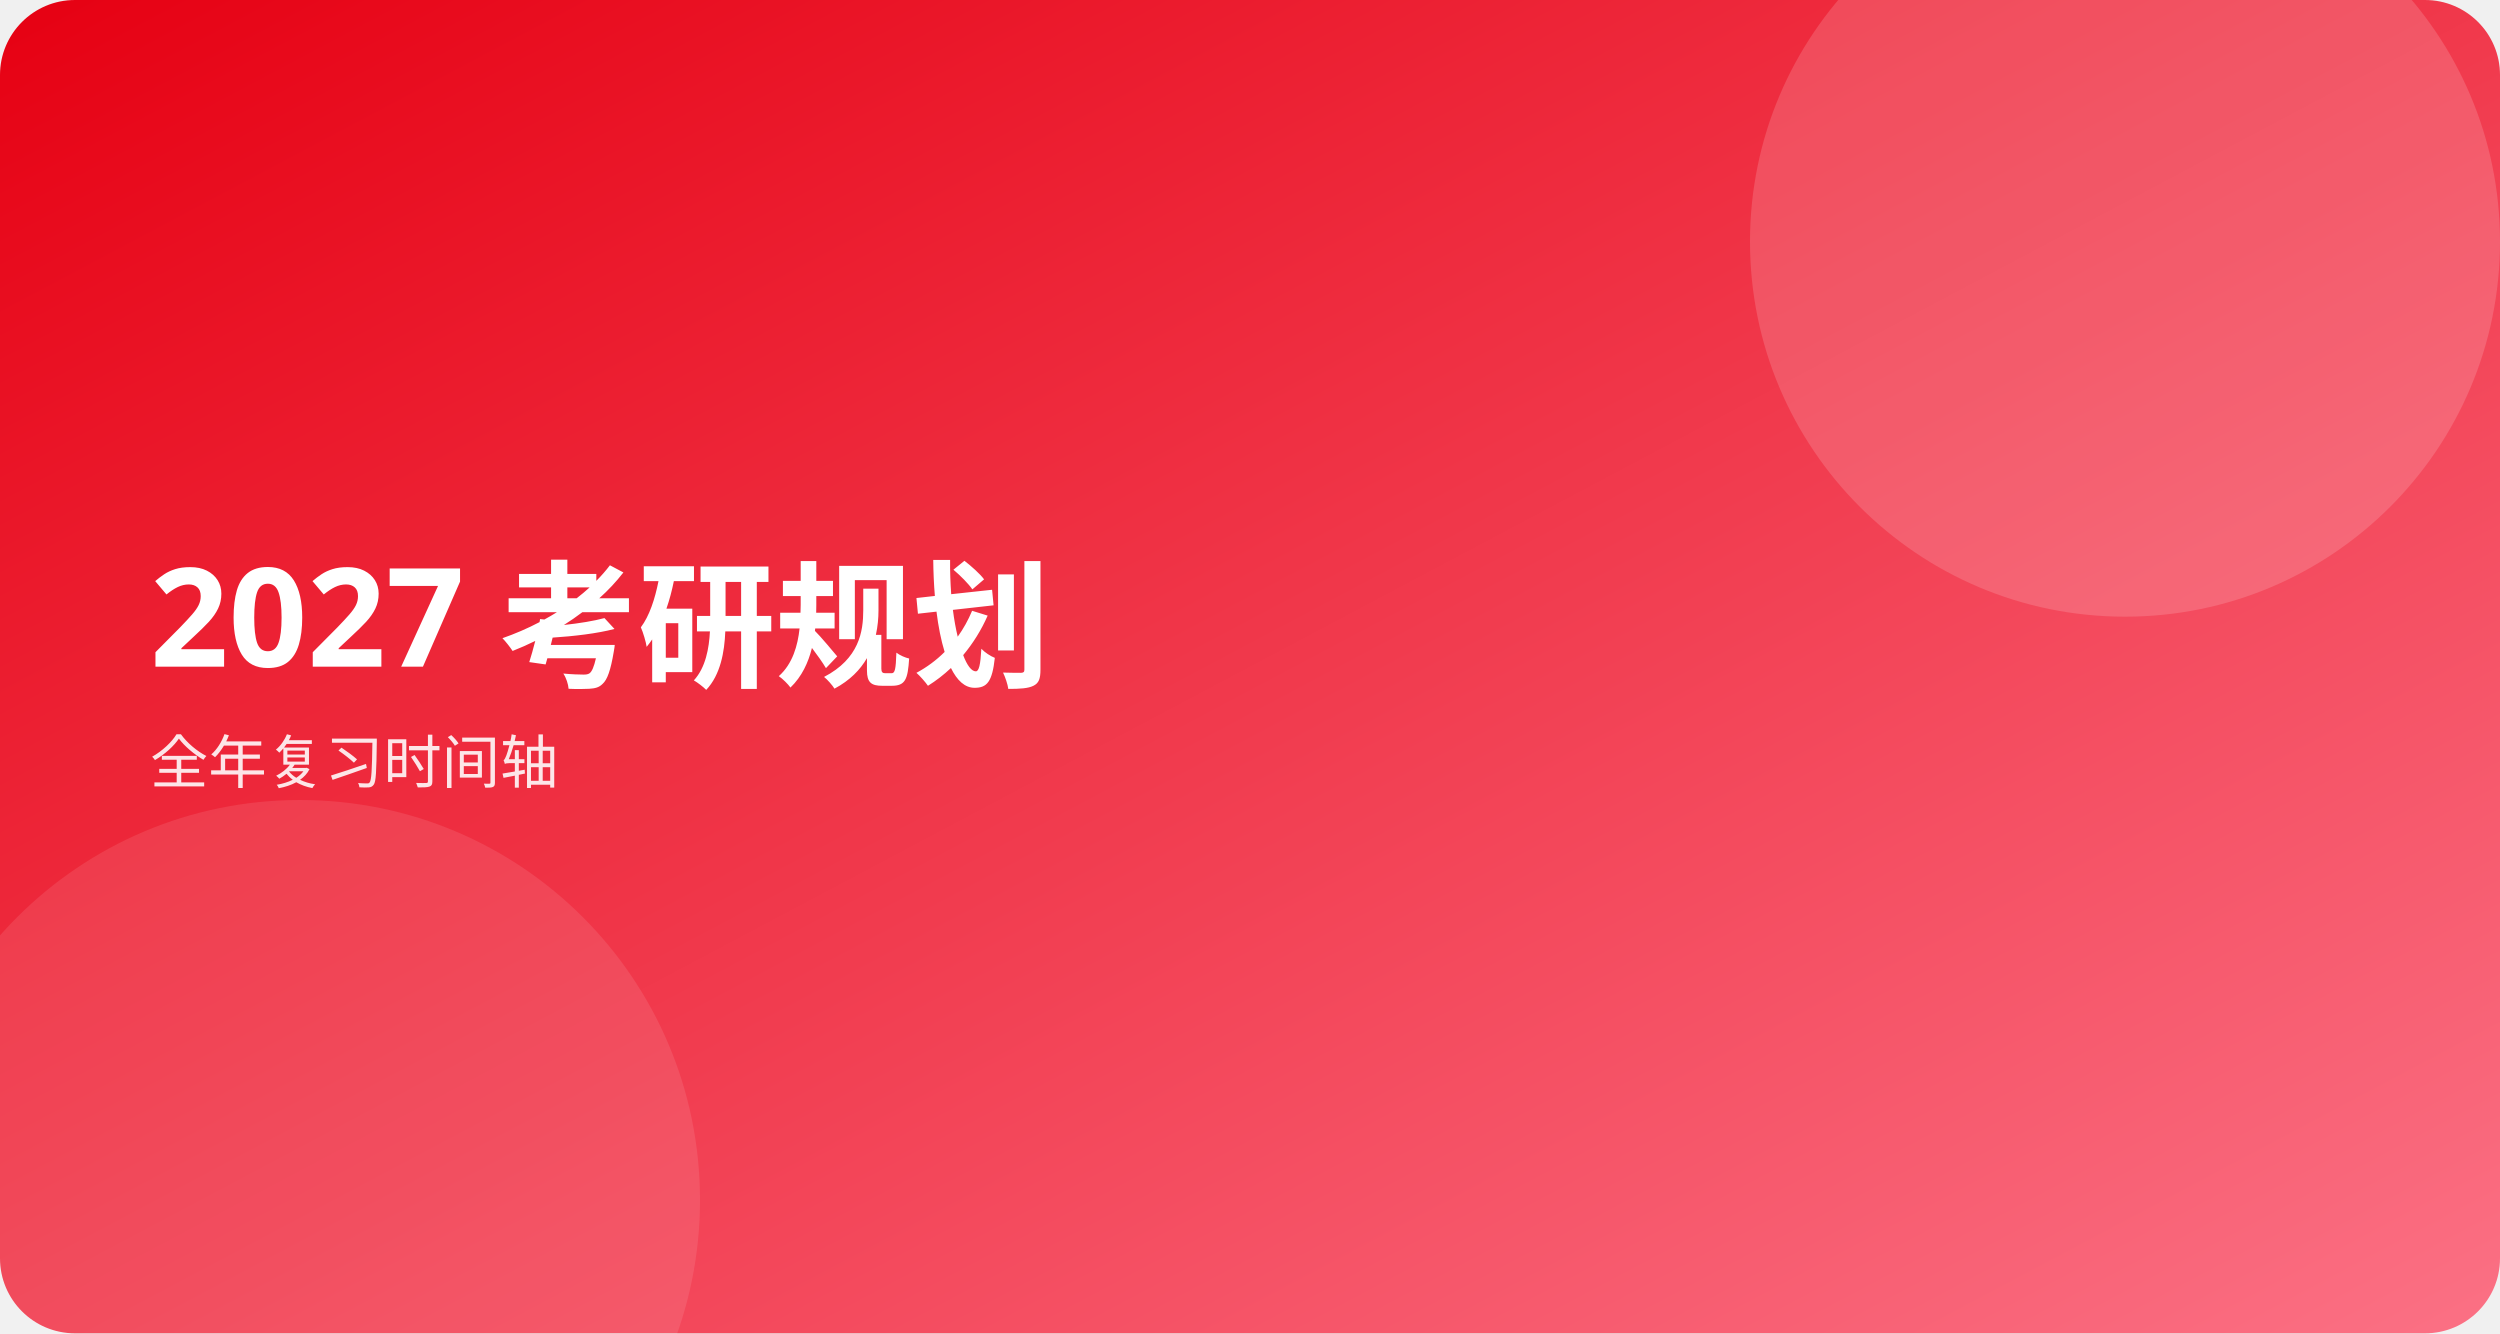
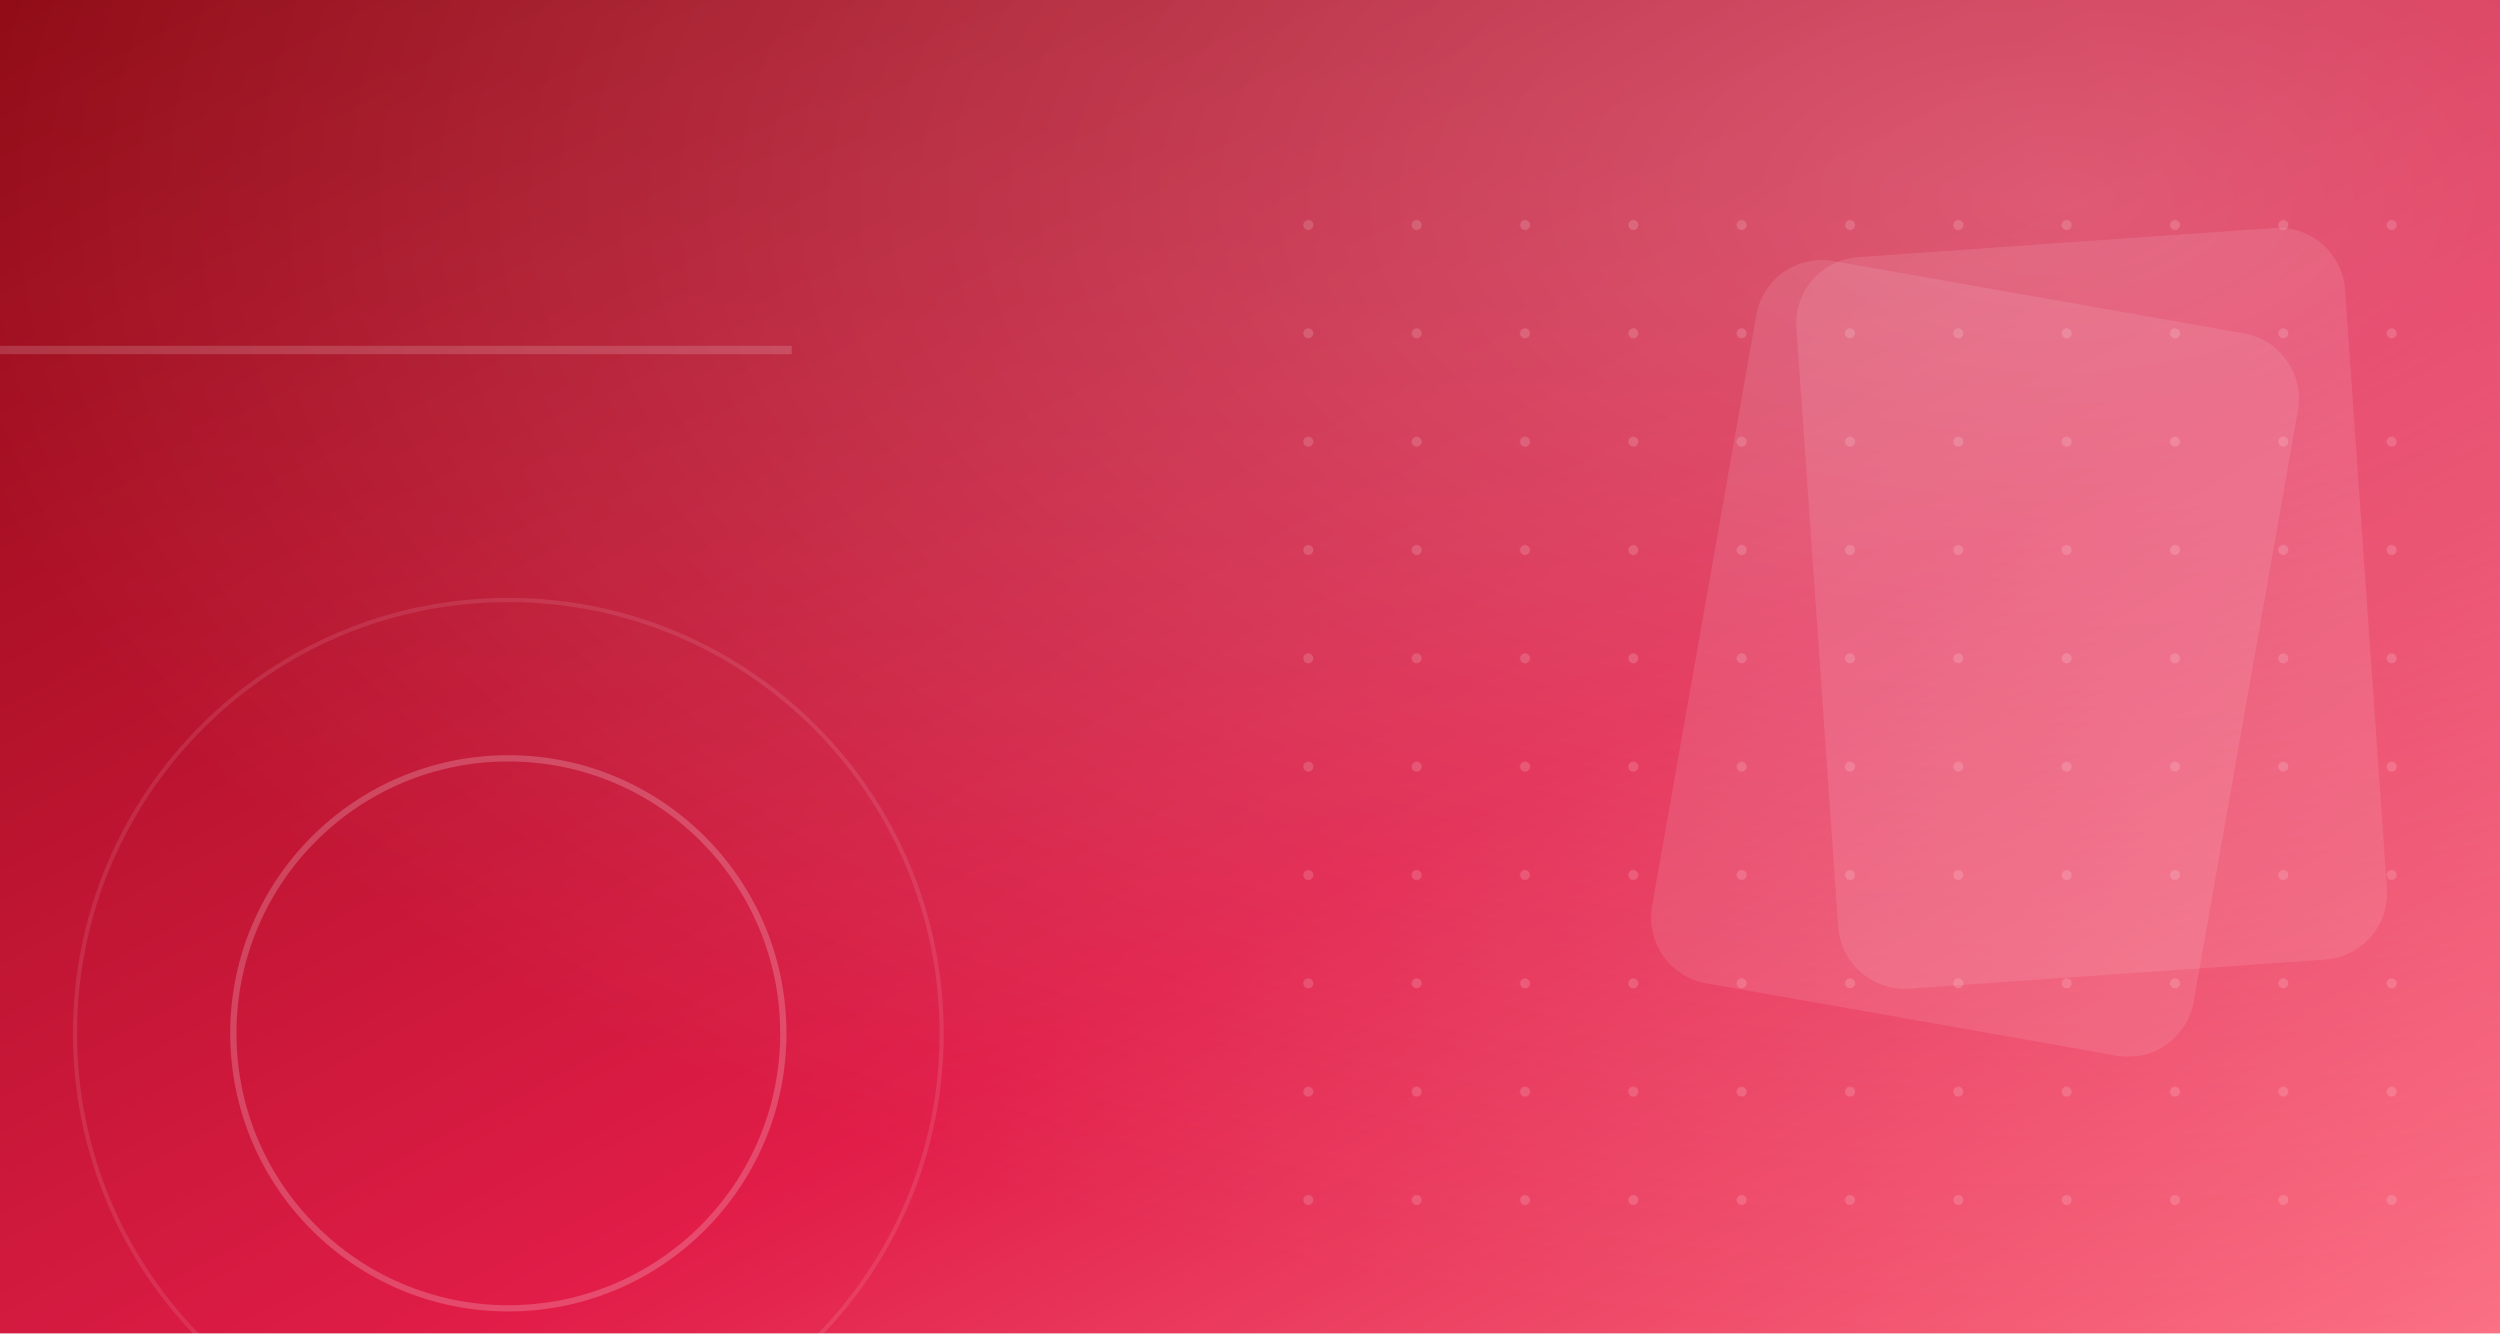
<svg xmlns="http://www.w3.org/2000/svg" width="600" height="320" viewBox="0 0 600 320">
  <defs>
-     <linearGradient id="g" x1="0" y1="0" x2="1" y2="1">
-       <stop offset="0%" stop-color="#e60012" />
+     <linearGradient id="bg" x1="0" y1="0" x2="1" y2="1">
+       <stop offset="0%" stop-color="#8f0a14" />
+       <stop offset="60%" stop-color="#e11d48" />
      <stop offset="100%" stop-color="#fb7185" />
    </linearGradient>
+     <radialGradient id="glow" cx="0.82" cy="0.15" r="0.85">
+       <stop offset="0%" stop-color="#ffffff" stop-opacity="0.28" />
+       <stop offset="100%" stop-color="#ffffff" stop-opacity="0" />
+     </radialGradient>
+     <pattern id="dots" width="26" height="26" patternUnits="userSpaceOnUse">
+       <circle cx="2" cy="2" r="1.2" fill="#ffffff" fill-opacity="0.16" />
+     </pattern>
  </defs>
-   <rect width="600" height="320" rx="18" fill="url(#g)" />
-   <circle cx="510" cy="58" r="90" fill="rgba(255,255,255,0.16)" />
-   <circle cx="72" cy="288" r="96" fill="rgba(255,255,255,0.10)" />
-   <text x="36" y="160" fill="#ffffff" font-family="Microsoft YaHei, sans-serif" font-size="33" font-weight="700">2027 考研规划</text>
-   <text x="36" y="188" fill="rgba(255,255,255,0.88)" font-family="Microsoft YaHei, sans-serif" font-size="14">全年复习时间轴</text>
+   <rect width="600" height="320" fill="url(#bg)" />
+   <rect width="600" height="320" fill="url(#glow)" />
+   <rect x="290" y="30" width="290" height="280" fill="url(#dots)" />
+   <g fill="#ffffff" fill-opacity="0.1">
+     <rect x="408" y="70" width="132" height="176" rx="16" transform="rotate(10 474 158)" />
+     <rect x="436" y="58" width="132" height="176" rx="16" transform="rotate(-4 502 146)" />
+   </g>
+   <g fill="none" stroke="#ffffff" stroke-opacity="0.2">
+     <circle cx="122" cy="248" r="66" stroke-width="1.5" />
+     <circle cx="122" cy="248" r="104" stroke-opacity="0.1" />
+   </g>
+   <path d="M-20 84 H190" stroke="#ffffff" stroke-opacity="0.16" stroke-width="2" />
</svg>
